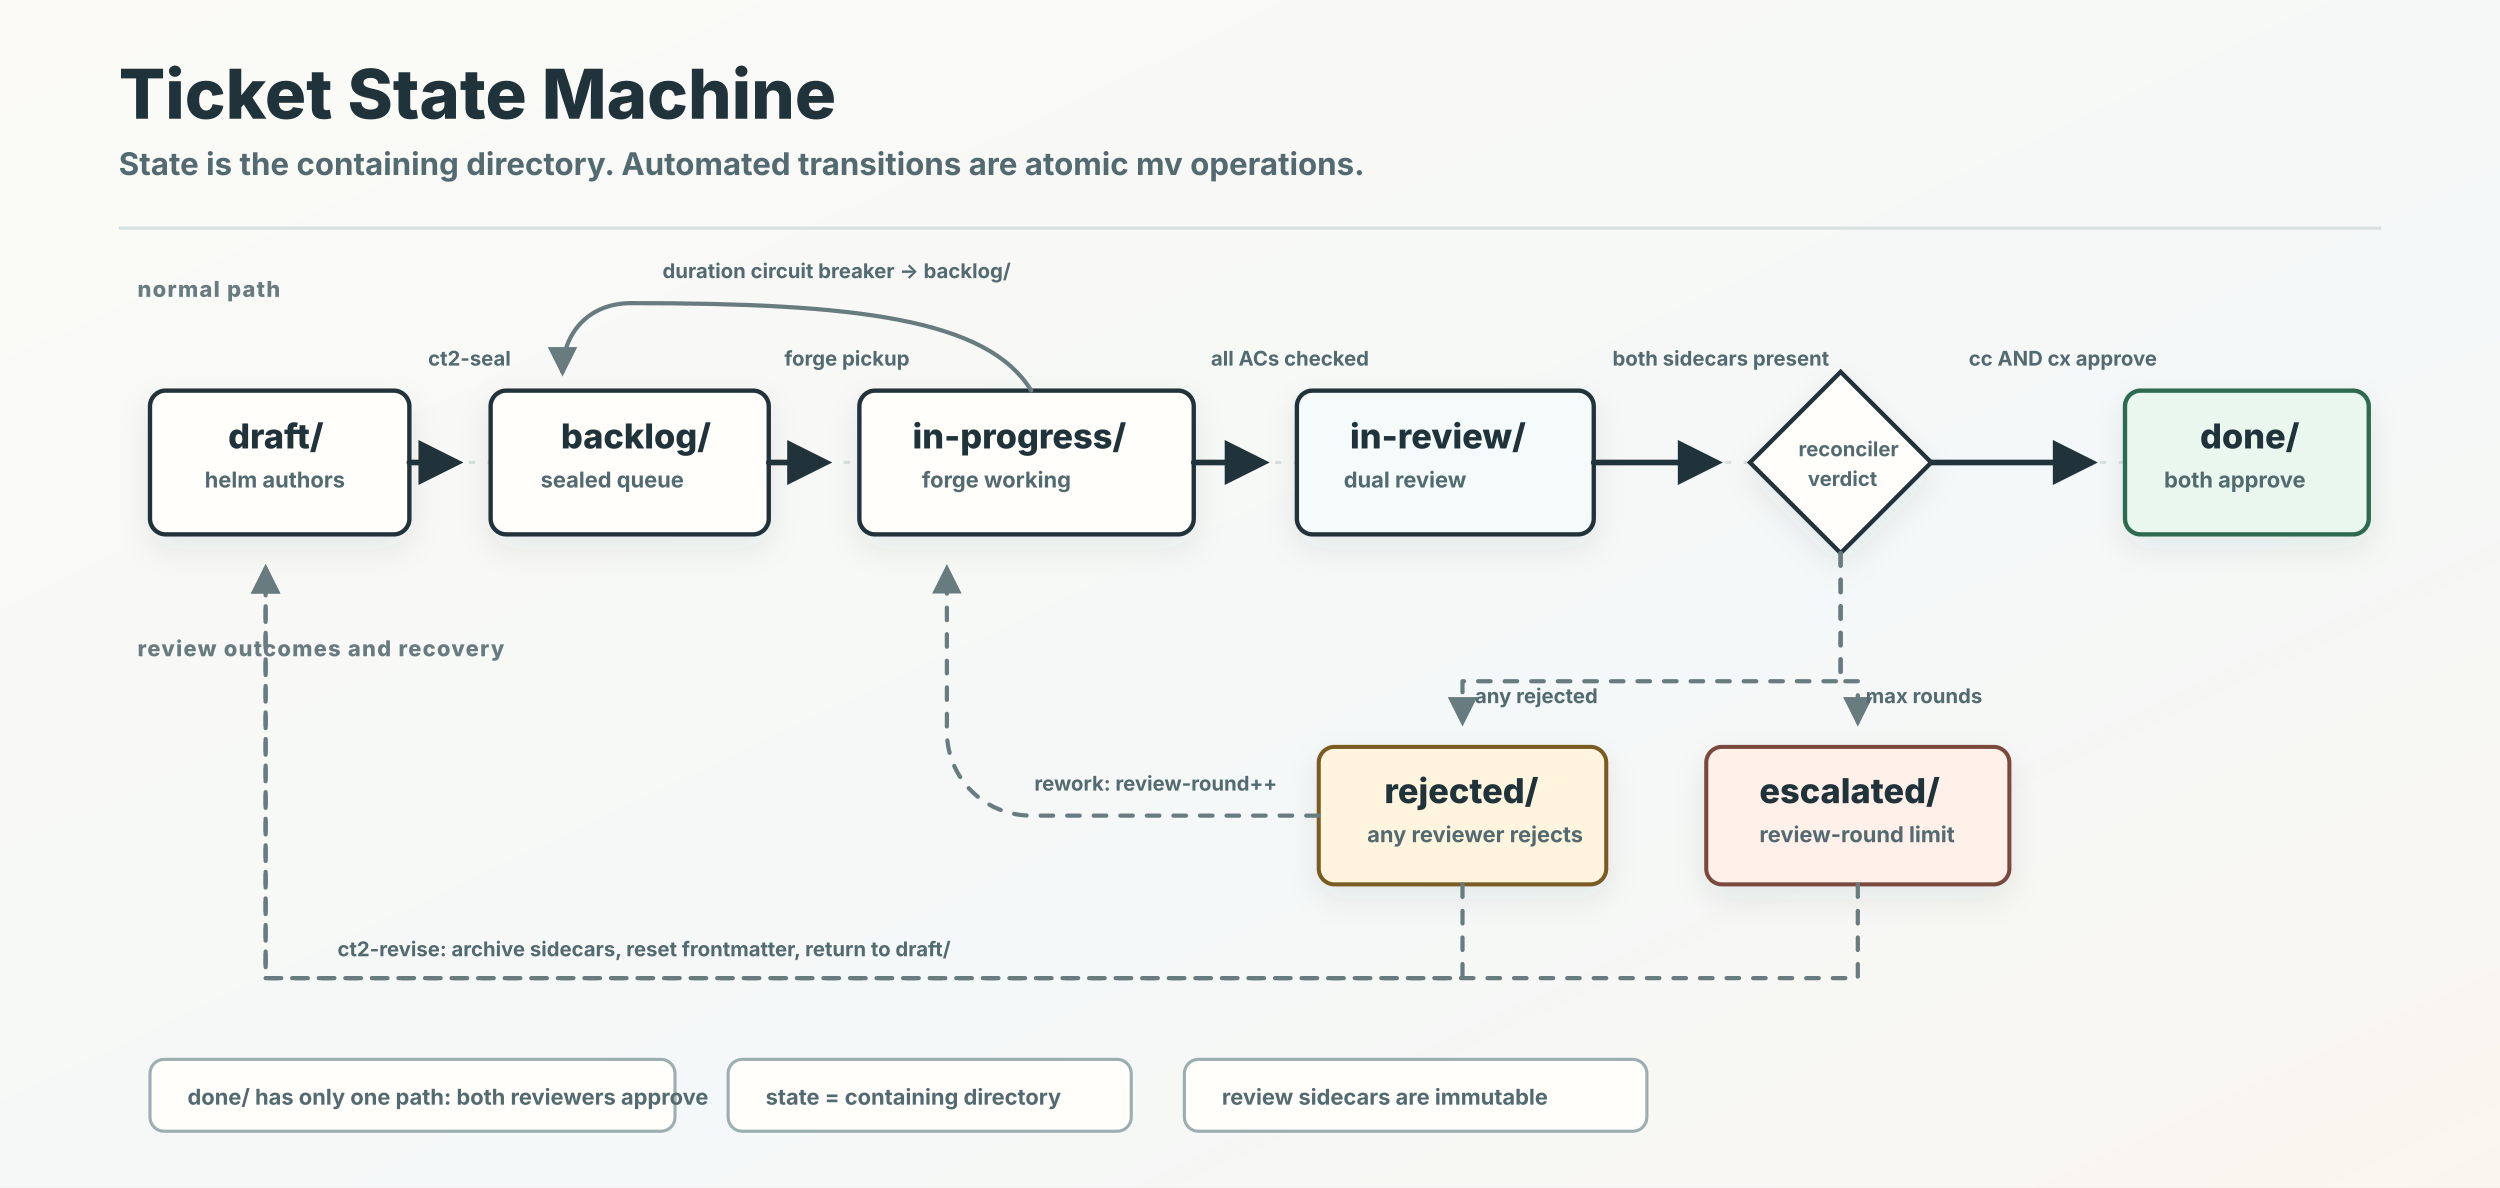
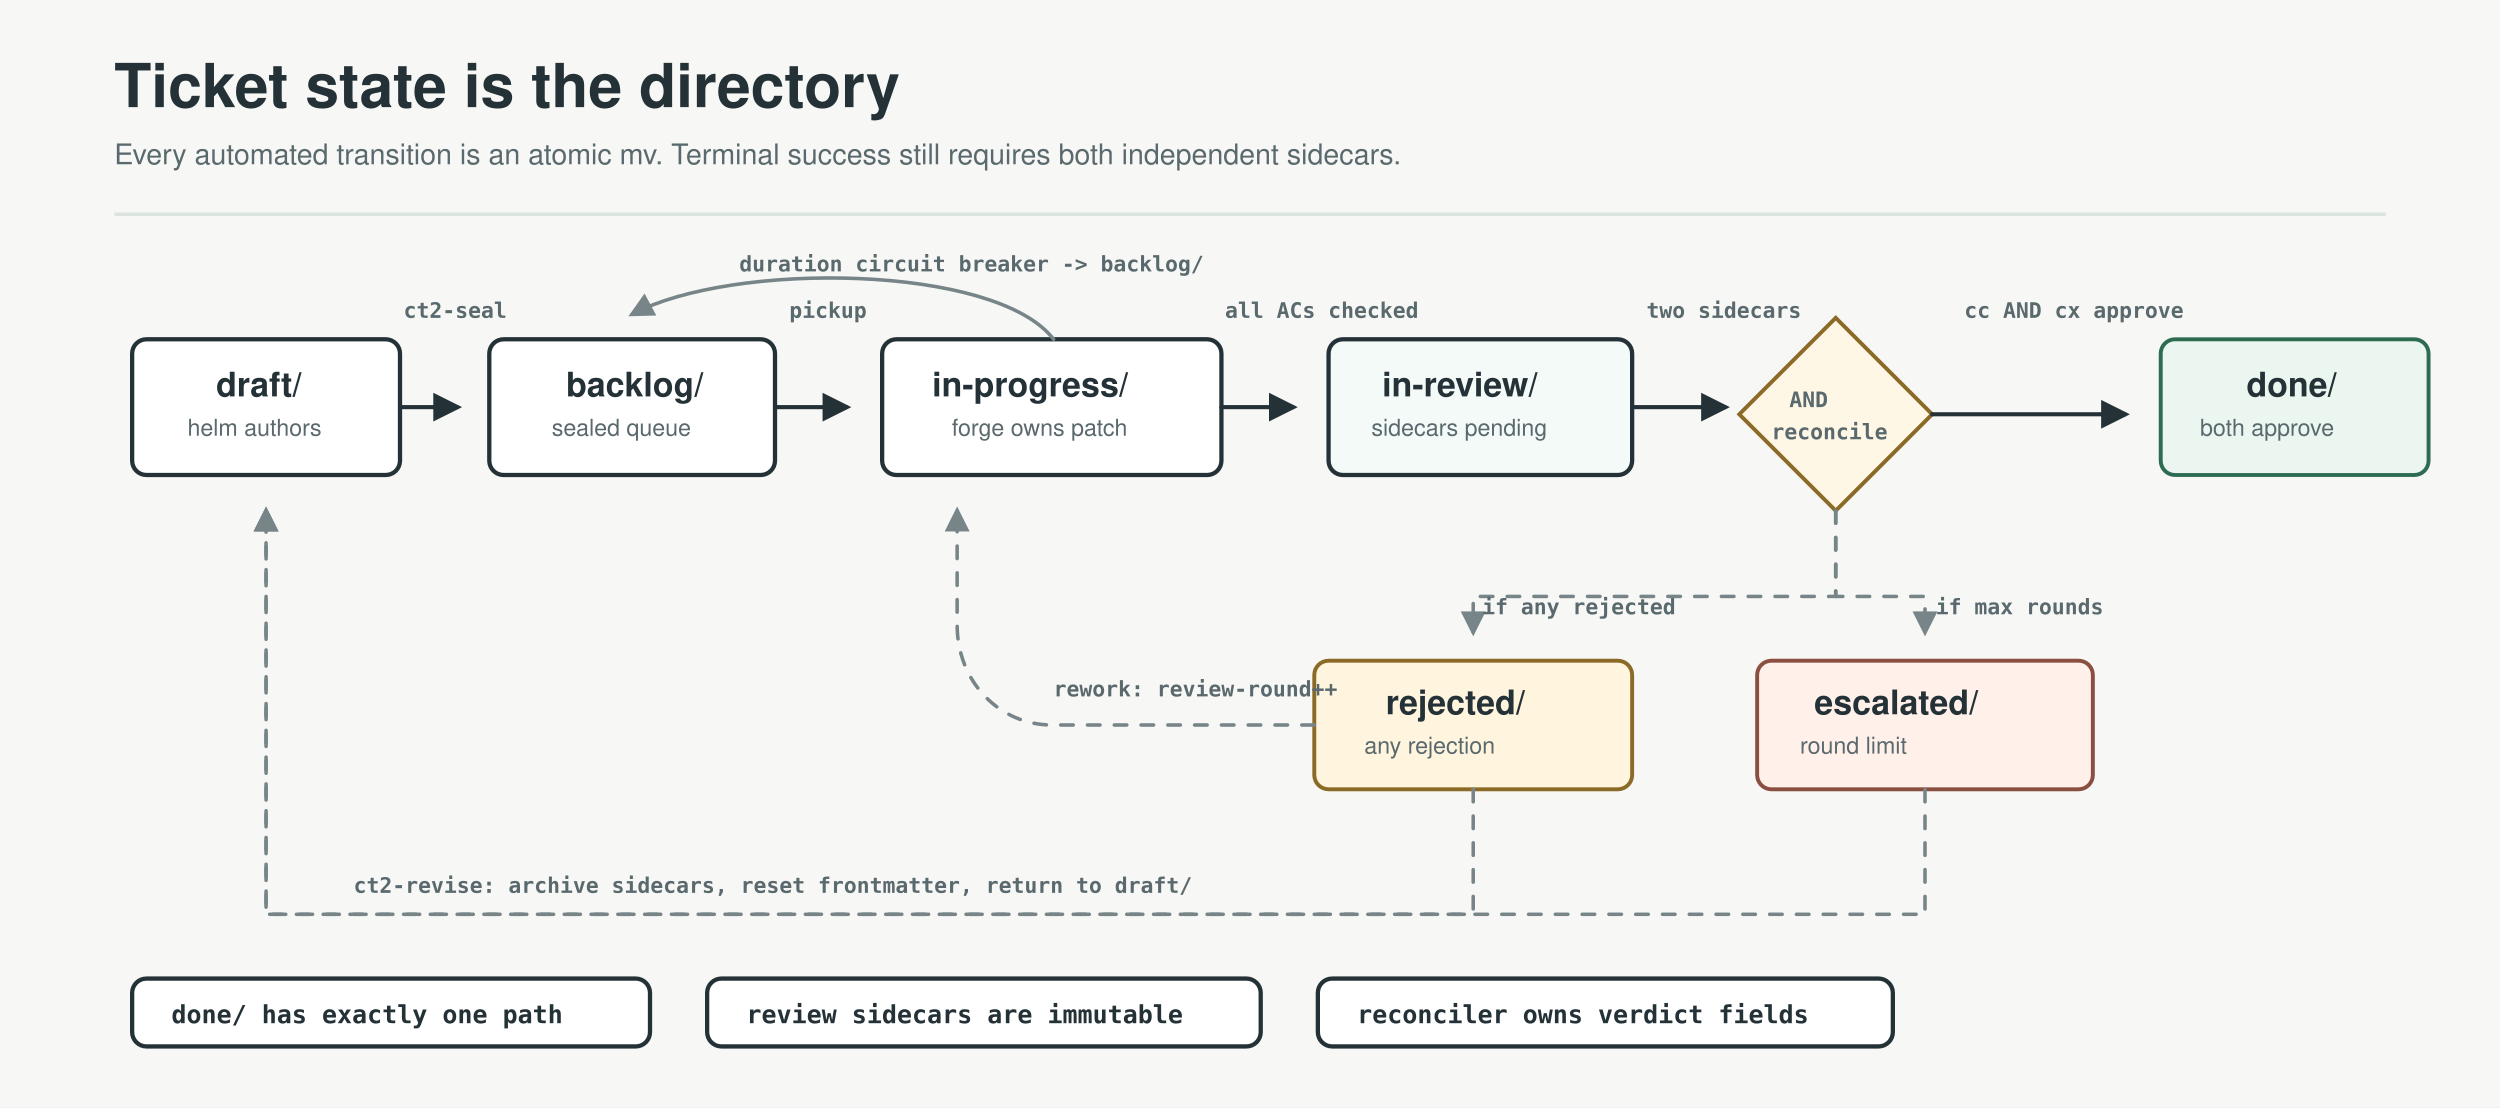
- <svg xmlns="http://www.w3.org/2000/svg" width="1600" height="760" viewBox="0 0 1600 760" role="img" aria-labelledby="title desc">
+ <svg xmlns="http://www.w3.org/2000/svg" width="1400" height="620" viewBox="0 0 1400 620" role="img" aria-labelledby="title desc">
  <defs>
-     <linearGradient id="bg" x1="0" y1="0" x2="1" y2="1">
-       <stop offset="0" stop-color="#fbfaf6" />
-       <stop offset="0.62" stop-color="#f5f8f8" />
-       <stop offset="1" stop-color="#faf6ef" />
-     </linearGradient>
-     <filter id="softShadow" x="-20%" y="-20%" width="140%" height="150%">
-       <feDropShadow dx="0" dy="8" stdDeviation="10" flood-color="#20333a" flood-opacity="0.08" />
-     </filter>
-     <marker id="arrow" viewBox="0 0 10 10" refX="8.4" refY="5" markerWidth="8" markerHeight="8" orient="auto">
-       <path d="M0 0 L10 5 L0 10 z" fill="#20333a" />
+     <marker id="arrow" viewBox="0 0 10 10" refX="8.3" refY="5" markerWidth="7" markerHeight="7" orient="auto">
+       <path d="M0 0 L10 5 L0 10 Z" fill="#243238" />
    </marker>
-     <marker id="mutedArrow" viewBox="0 0 10 10" refX="8.4" refY="5" markerWidth="7" markerHeight="7" orient="auto">
-       <path d="M0 0 L10 5 L0 10 z" fill="#687c80" />
+     <marker id="mutedArrow" viewBox="0 0 10 10" refX="8.3" refY="5" markerWidth="7" markerHeight="7" orient="auto">
+       <path d="M0 0 L10 5 L0 10 Z" fill="#778588" />
    </marker>
    <style>
-       .title { font: 800 44px ui-sans-serif, -apple-system, BlinkMacSystemFont, "Segoe UI", sans-serif; fill: #20333a; letter-spacing: 0; }
-       .subtitle { font: 650 20px ui-sans-serif, -apple-system, BlinkMacSystemFont, "Segoe UI", sans-serif; fill: #526a70; letter-spacing: 0; }
-       .section { font: 800 14px ui-sans-serif, -apple-system, BlinkMacSystemFont, "Segoe UI", sans-serif; fill: #687c80; letter-spacing: 0.8px; text-transform: uppercase; }
-       .stateName { font: 800 22px ui-sans-serif, -apple-system, BlinkMacSystemFont, "Segoe UI", sans-serif; fill: #20333a; letter-spacing: 0; }
-       .stateNote { font: 650 14px ui-sans-serif, -apple-system, BlinkMacSystemFont, "Segoe UI", sans-serif; fill: #526a70; letter-spacing: 0; }
-       .edgeText { font: 750 13px ui-sans-serif, -apple-system, BlinkMacSystemFont, "Segoe UI", sans-serif; fill: #526a70; letter-spacing: 0; }
-       .legend { font: 650 14px ui-sans-serif, -apple-system, BlinkMacSystemFont, "Segoe UI", sans-serif; fill: #526a70; letter-spacing: 0; }
-       .state { fill: #fffefa; stroke: #20333a; stroke-width: 2.8; filter: url(#softShadow); }
-       .review { fill: #f4fbfa; stroke: #20333a; stroke-width: 2.8; filter: url(#softShadow); }
-       .done { fill: #eaf7ef; stroke: #2d6b4f; stroke-width: 2.8; filter: url(#softShadow); }
-       .rejected { fill: #fff5df; stroke: #7a5b20; stroke-width: 2.6; filter: url(#softShadow); }
-       .escalated { fill: #fff0ea; stroke: #7a4a3d; stroke-width: 2.6; filter: url(#softShadow); }
-       .gate { fill: #fffefa; stroke: #20333a; stroke-width: 2.8; filter: url(#softShadow); }
-       .arrow { fill: none; stroke: #20333a; stroke-width: 3.6; stroke-linecap: round; stroke-linejoin: round; marker-end: url(#arrow); }
-       .muted { fill: none; stroke: #687c80; stroke-width: 2.7; stroke-linecap: round; stroke-linejoin: round; marker-end: url(#mutedArrow); }
-       .dashed { fill: none; stroke: #687c80; stroke-width: 2.7; stroke-linecap: round; stroke-linejoin: round; stroke-dasharray: 8 9; marker-end: url(#mutedArrow); }
-       .rule { stroke: #d7e1e0; stroke-width: 2; }
-       .track { stroke: #d7e1e0; stroke-width: 2; stroke-dasharray: 4 8; }
+       .bg { fill: #f7f8f5; }
+       .state { fill: #ffffff; stroke: #243238; stroke-width: 2.4; }
+       .review { fill: #f3faf8; stroke: #243238; stroke-width: 2.4; }
+       .gate { fill: #fff7e6; stroke: #8a6a26; stroke-width: 2.2; }
+       .done { fill: #eaf6ef; stroke: #2e6c52; stroke-width: 2.2; }
+       .reject { fill: #fff5df; stroke: #8a6a26; stroke-width: 2.2; }
+       .esc { fill: #fff0ea; stroke: #8a4f40; stroke-width: 2.2; }
+       .title { font-family: Helvetica, Arial, sans-serif; font-size: 34px; font-weight: 700; fill: #243238; letter-spacing: 0; }
+       .subtitle { font-family: Helvetica, Arial, sans-serif; font-size: 16px; font-weight: 500; fill: #5a696d; letter-spacing: 0; }
+       .label { font-family: Helvetica, Arial, sans-serif; font-size: 19px; font-weight: 700; fill: #243238; letter-spacing: 0; }
+       .small { font-family: Helvetica, Arial, sans-serif; font-size: 13px; font-weight: 500; fill: #5a696d; letter-spacing: 0; }
+       .edge { font-family: Menlo, Consolas, monospace; font-size: 12px; font-weight: 600; fill: #5a696d; letter-spacing: 0; }
+       .mono { font-family: Menlo, Consolas, monospace; font-size: 14px; font-weight: 600; fill: #243238; letter-spacing: 0; }
+       .line { fill: none; stroke: #243238; stroke-width: 2.3; stroke-linecap: round; stroke-linejoin: round; marker-end: url(#arrow); }
+       .muted { fill: none; stroke: #778588; stroke-width: 2; stroke-linecap: round; stroke-linejoin: round; marker-end: url(#mutedArrow); }
+       .dash { fill: none; stroke: #778588; stroke-width: 2; stroke-linecap: round; stroke-linejoin: round; stroke-dasharray: 7 8; marker-end: url(#mutedArrow); }
+       .rule { stroke: #dce4e1; stroke-width: 2; }
    </style>
  </defs>
-   <rect width="1600" height="760" fill="url(#bg)" />
-   <text x="76" y="76" class="title">Ticket State Machine</text>
-   <text x="76" y="112" class="subtitle">State is the containing directory. Automated transitions are atomic mv operations.</text>
-   <line x1="76" y1="146" x2="1524" y2="146" class="rule" />
-   <text x="88" y="190" class="section">normal path</text>
-   <line x1="96" y1="296" x2="1468" y2="296" class="track" />
-   <g transform="translate(96 250)">
-     <rect x="0" y="0" width="166" height="92" rx="10" class="state" />
-     <text x="50" y="37" class="stateName">draft/</text>
-     <text x="35" y="62" class="stateNote">helm authors</text>
+   <rect class="bg" width="1400" height="620" />
+   <text x="64" y="60" class="title">Ticket state is the directory</text>
+   <text x="64" y="92" class="subtitle">Every automated transition is an atomic mv. Terminal success still requires both independent sidecars.</text>
+   <line x1="64" y1="120" x2="1336" y2="120" class="rule" />
+   <g transform="translate(74 190)">
+     <rect class="state" width="150" height="76" rx="8" />
+     <text x="47" y="32" class="label">draft/</text>
+     <text x="31" y="54" class="small">helm authors</text>
  </g>
-   <g transform="translate(314 250)">
-     <rect x="0" y="0" width="178" height="92" rx="10" class="state" />
-     <text x="45" y="37" class="stateName">backlog/</text>
-     <text x="32" y="62" class="stateNote">sealed queue</text>
+   <g transform="translate(274 190)">
+     <rect class="state" width="160" height="76" rx="8" />
+     <text x="43" y="32" class="label">backlog/</text>
+     <text x="35" y="54" class="small">sealed queue</text>
  </g>
-   <g transform="translate(550 250)">
-     <rect x="0" y="0" width="214" height="92" rx="10" class="state" />
-     <text x="34" y="37" class="stateName">in-progress/</text>
-     <text x="40" y="62" class="stateNote">forge working</text>
+   <g transform="translate(494 190)">
+     <rect class="state" width="190" height="76" rx="8" />
+     <text x="28" y="32" class="label">in-progress/</text>
+     <text x="39" y="54" class="small">forge owns patch</text>
  </g>
-   <g transform="translate(830 250)">
-     <rect x="0" y="0" width="190" height="92" rx="10" class="review" />
-     <text x="34" y="37" class="stateName">in-review/</text>
-     <text x="30" y="62" class="stateNote">dual review</text>
+   <g transform="translate(744 190)">
+     <rect class="review" width="170" height="76" rx="8" />
+     <text x="30" y="32" class="label">in-review/</text>
+     <text x="24" y="54" class="small">sidecars pending</text>
  </g>
-   <g transform="translate(1120 238)">
-     <path d="M58 0 L116 58 L58 116 L0 58 Z" class="gate" />
-     <text x="31" y="54" class="edgeText">reconciler</text>
-     <text x="37" y="73" class="edgeText">verdict</text>
+   <g transform="translate(974 178)">
+     <path class="gate" d="M54 0 L108 54 L54 108 L0 54 Z" />
+     <text x="28" y="50" class="edge">AND</text>
+     <text x="18" y="68" class="edge">reconcile</text>
  </g>
-   <g transform="translate(1360 250)">
-     <rect x="0" y="0" width="156" height="92" rx="10" class="done" />
-     <text x="48" y="37" class="stateName">done/</text>
-     <text x="25" y="62" class="stateNote">both approve</text>
+   <g transform="translate(1210 190)">
+     <rect class="done" width="150" height="76" rx="8" />
+     <text x="48" y="32" class="label">done/</text>
+     <text x="22" y="54" class="small">both approve</text>
  </g>
-   <path class="arrow" d="M262 296 H292" />
-   <text x="274" y="234" class="edgeText">ct2-seal</text>
-   <path class="arrow" d="M492 296 H528" />
-   <text x="502" y="234" class="edgeText">forge pickup</text>
-   <path class="arrow" d="M764 296 H808" />
-   <text x="775" y="234" class="edgeText">all ACs checked</text>
-   <path class="arrow" d="M1020 296 H1098" />
-   <text x="1032" y="234" class="edgeText">both sidecars present</text>
-   <path class="arrow" d="M1236 296 H1338" />
-   <text x="1260" y="234" class="edgeText">cc AND cx approve</text>
-   <text x="88" y="420" class="section">review outcomes and recovery</text>
-   <g transform="translate(844 478)">
-     <rect x="0" y="0" width="184" height="88" rx="10" class="rejected" />
-     <text x="42" y="36" class="stateName">rejected/</text>
-     <text x="31" y="61" class="stateNote">any reviewer rejects</text>
+   <path class="line" d="M224 228 H256" />
+   <text x="226" y="178" class="edge">ct2-seal</text>
+   <path class="line" d="M434 228 H474" />
+   <text x="442" y="178" class="edge">pickup</text>
+   <path class="line" d="M684 228 H724" />
+   <text x="686" y="178" class="edge">all ACs checked</text>
+   <path class="line" d="M914 228 H966" />
+   <text x="922" y="178" class="edge">two sidecars</text>
+   <path class="line" d="M1082 232 H1190" />
+   <text x="1100" y="178" class="edge">cc AND cx approve</text>
+   <g transform="translate(736 370)">
+     <rect class="reject" width="178" height="72" rx="8" />
+     <text x="40" y="30" class="label">rejected/</text>
+     <text x="28" y="52" class="small">any rejection</text>
  </g>
-   <g transform="translate(1092 478)">
-     <rect x="0" y="0" width="194" height="88" rx="10" class="escalated" />
-     <text x="34" y="36" class="stateName">escalated/</text>
-     <text x="34" y="61" class="stateNote">review-round limit</text>
+   <g transform="translate(984 370)">
+     <rect class="esc" width="188" height="72" rx="8" />
+     <text x="32" y="30" class="label">escalated/</text>
+     <text x="24" y="52" class="small">round limit</text>
  </g>
-   <path class="dashed" d="M1178 354 V436 H936 V462" />
-   <text x="944" y="450" class="edgeText">any rejected</text>
-   <path class="dashed" d="M1178 354 V436 H1189 V462" />
-   <text x="1194" y="450" class="edgeText">max rounds</text>
-   <path class="dashed" d="M844 522 H660 C630 522 606 498 606 468 V364" />
-   <text x="662" y="506" class="edgeText">rework: review-round++</text>
-   <path class="muted" d="M660 250 C632 204 548 194 404 194 C376 194 360 214 360 238" />
-   <text x="424" y="178" class="edgeText">duration circuit breaker -&gt; backlog/</text>
-   <path class="dashed" d="M936 566 V626 H170 V364" />
-   <path class="dashed" d="M1189 566 V626 H170 V364" />
-   <text x="216" y="612" class="edgeText">ct2-revise: archive sidecars, reset frontmatter, return to draft/</text>
-   <g transform="translate(96 678)">
-     <rect x="0" y="0" width="336" height="46" rx="9" fill="#fffefa" stroke="#9baeb0" stroke-width="2" />
-     <text x="24" y="29" class="legend">done/ has only one path: both reviewers approve</text>
-     <rect x="370" y="0" width="258" height="46" rx="9" fill="#fffefa" stroke="#9baeb0" stroke-width="2" />
-     <text x="394" y="29" class="legend">state = containing directory</text>
-     <rect x="662" y="0" width="296" height="46" rx="9" fill="#fffefa" stroke="#9baeb0" stroke-width="2" />
-     <text x="686" y="29" class="legend">review sidecars are immutable</text>
+   <path class="dash" d="M1028 286 V334 H825 V354" />
+   <text x="830" y="344" class="edge">if any rejected</text>
+   <path class="dash" d="M1028 286 V334 H1078 V354" />
+   <text x="1084" y="344" class="edge">if max rounds</text>
+   <path class="dash" d="M736 406 H589 C560 406 536 382 536 350 V286" />
+   <text x="590" y="390" class="edge">rework: review-round++</text>
+   <path class="muted" d="M590 190 C558 148 410 146 354 176" />
+   <text x="414" y="152" class="edge">duration circuit breaker -&gt; backlog/</text>
+   <path class="dash" d="M825 442 V512 H149 V286" />
+   <path class="dash" d="M1078 442 V512 H149 V286" />
+   <text x="198" y="500" class="edge">ct2-revise: archive sidecars, reset frontmatter, return to draft/</text>
+   <g transform="translate(74 548)">
+     <rect class="state" width="290" height="38" rx="8" />
+     <text x="22" y="25" class="mono">done/ has exactly one path</text>
+   </g>
+   <g transform="translate(396 548)">
+     <rect class="state" width="310" height="38" rx="8" />
+     <text x="22" y="25" class="mono">review sidecars are immutable</text>
+   </g>
+   <g transform="translate(738 548)">
+     <rect class="state" width="322" height="38" rx="8" />
+     <text x="22" y="25" class="mono">reconciler owns verdict fields</text>
  </g>
</svg>
